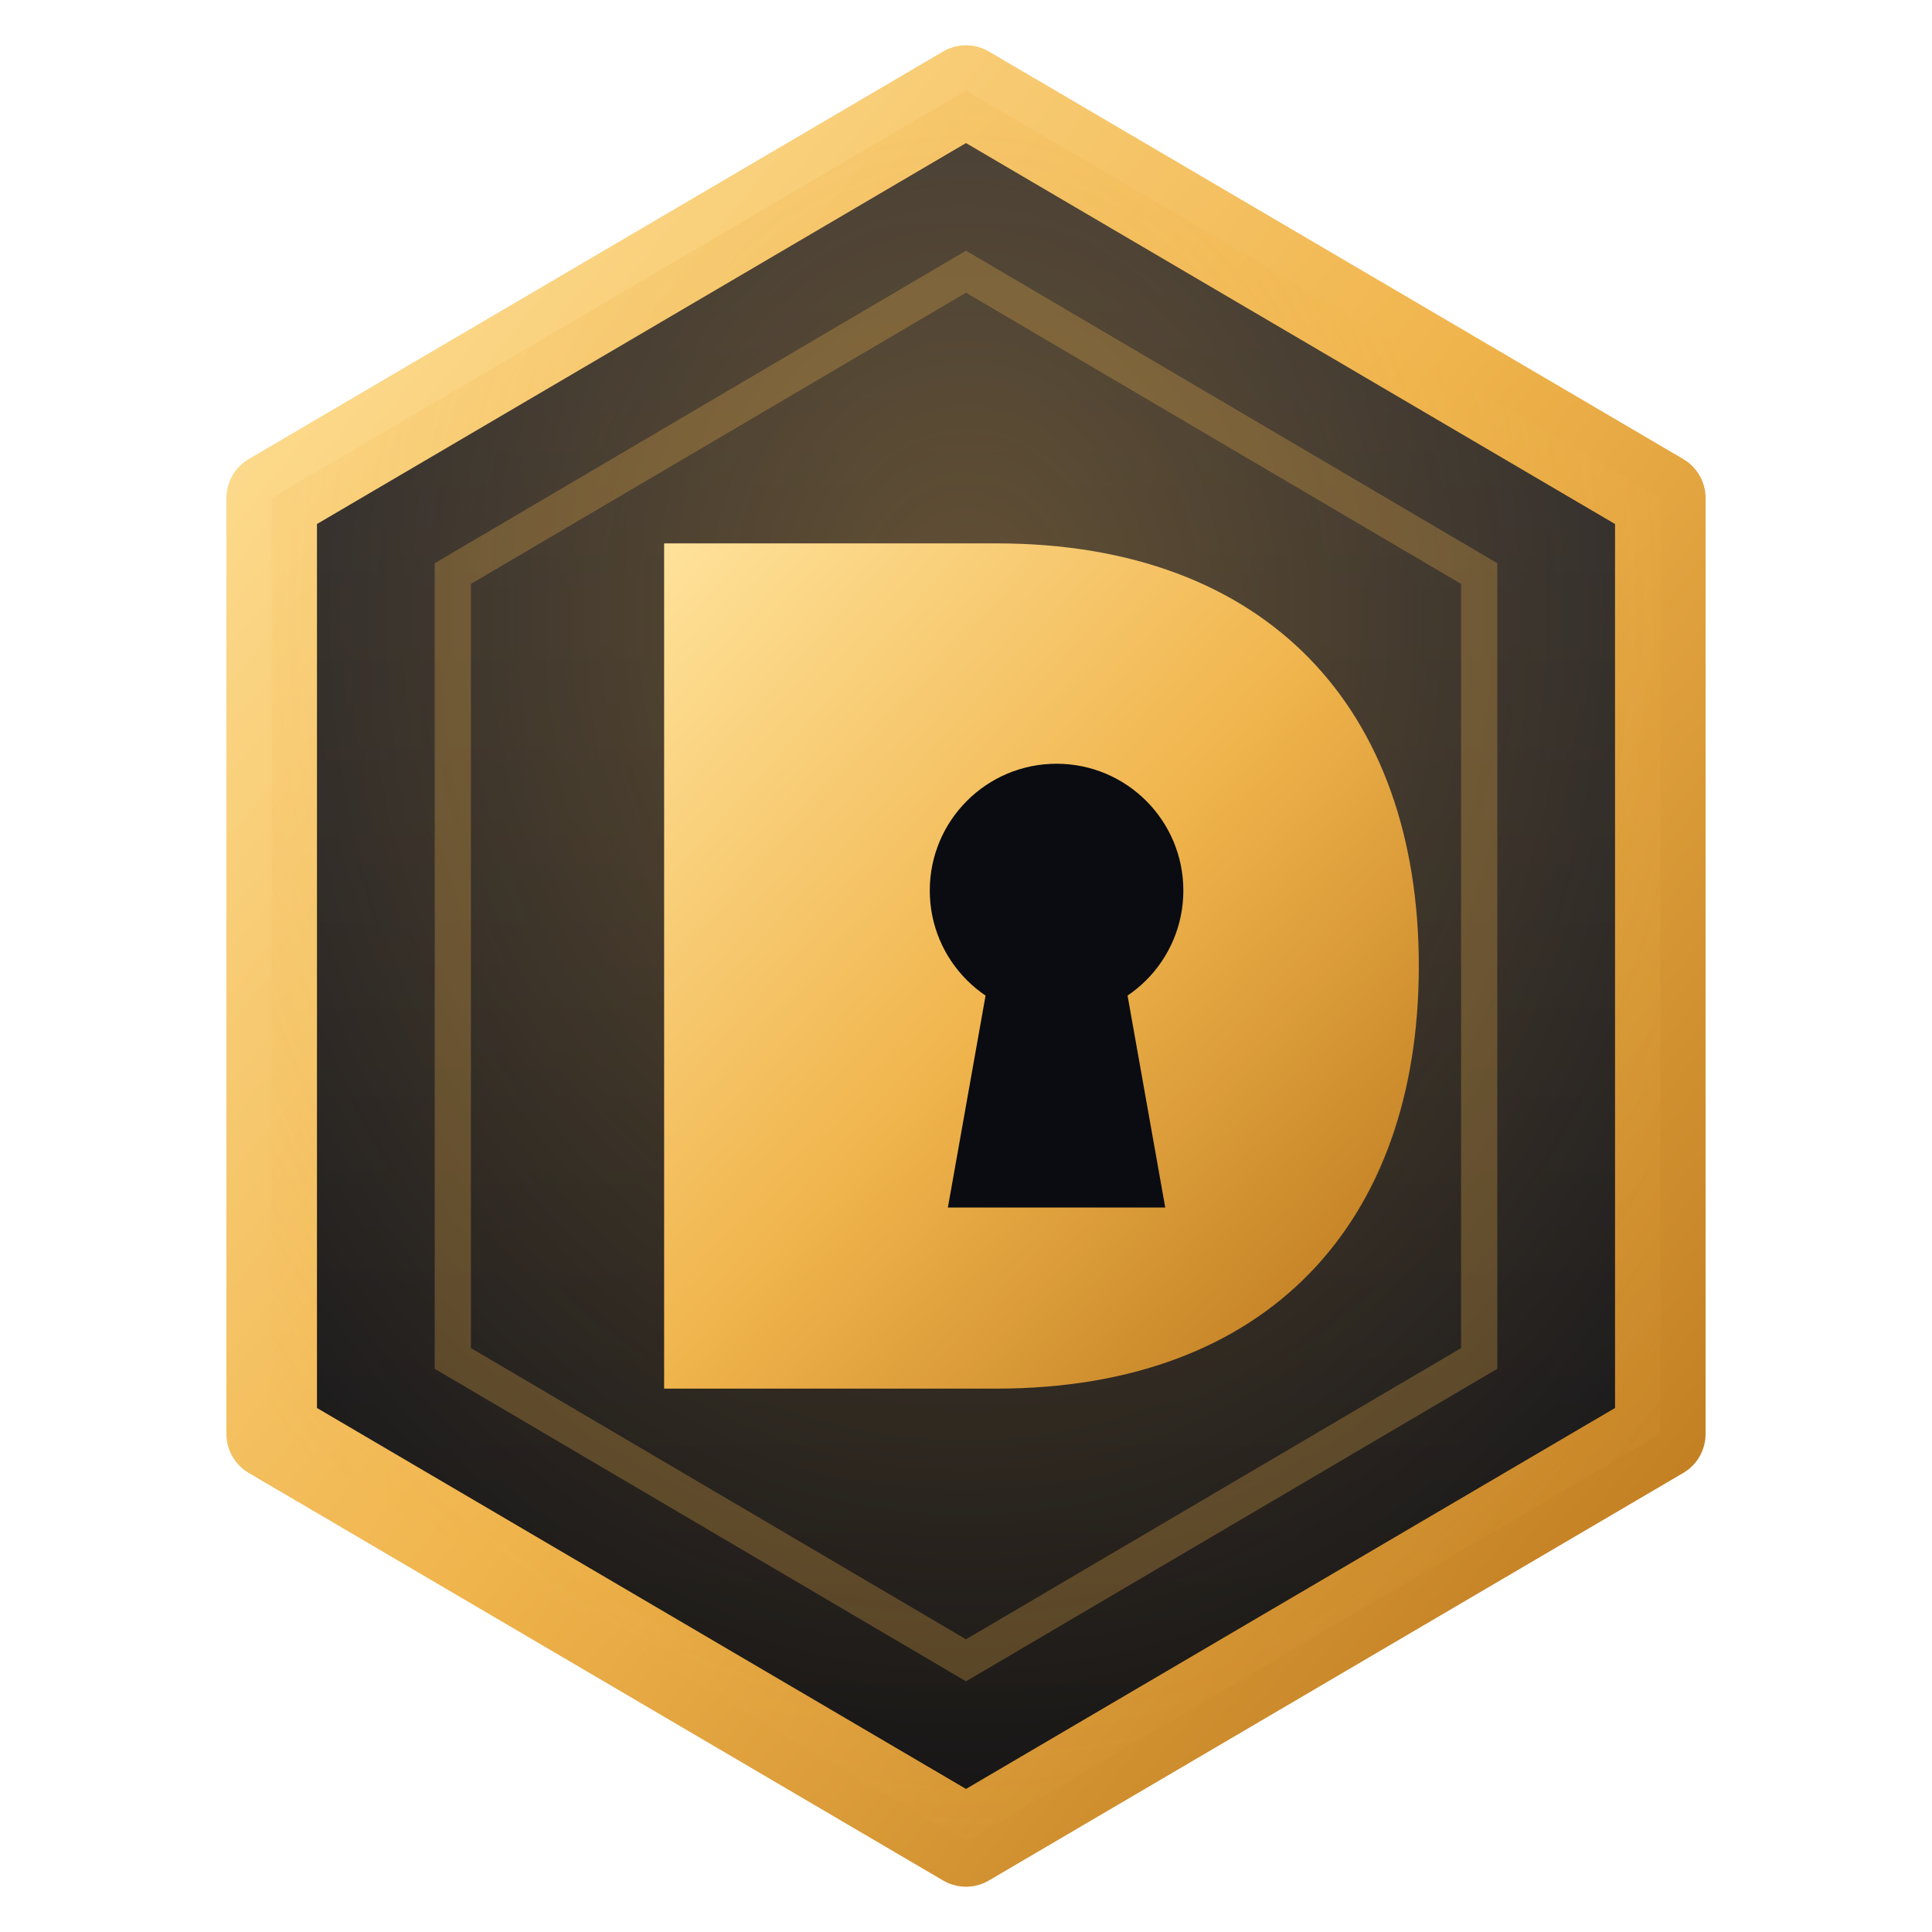
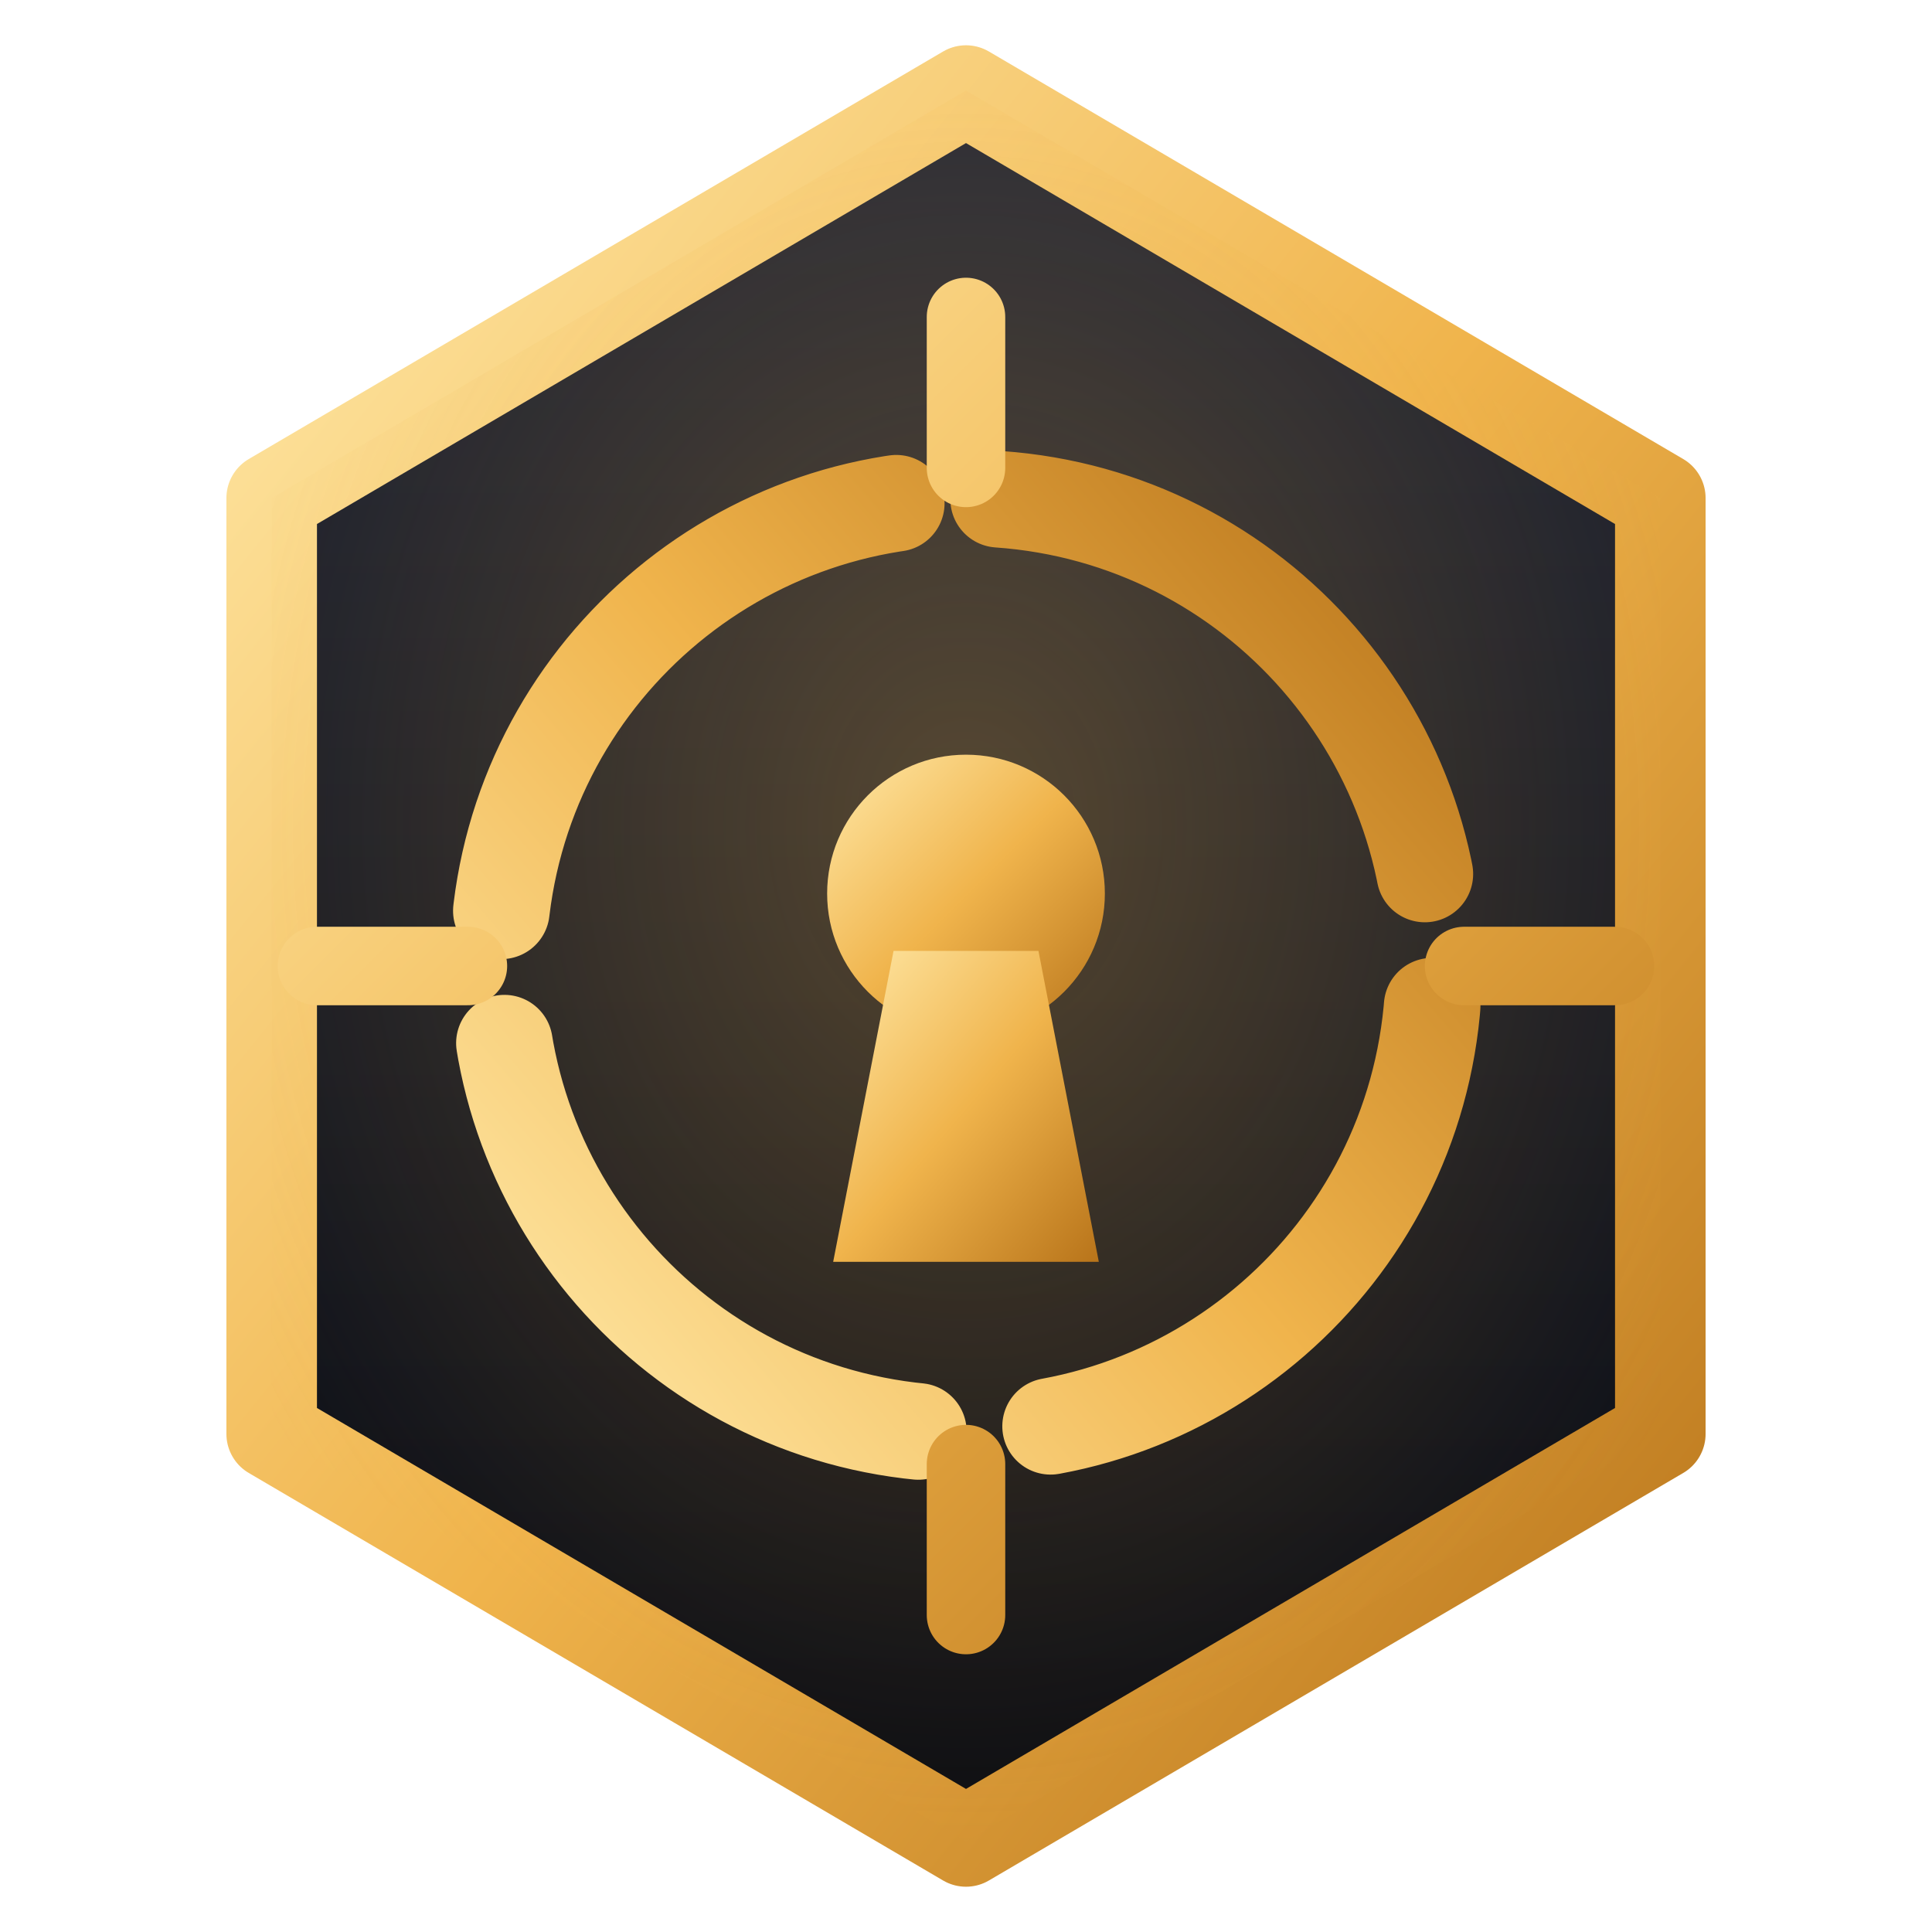
- <svg xmlns="http://www.w3.org/2000/svg" viewBox="0 0 64 64">
+ <svg xmlns="http://www.w3.org/2000/svg" viewBox="0 0 64 64" width="512" height="512">
  <defs>
    <linearGradient id="g" x1="0" y1="0" x2="1" y2="1">
-       <stop offset="0" stop-color="#ffe29a" />
+       <stop offset="0" stop-color="#ffe9a8" />
      <stop offset=".5" stop-color="#f0b44c" />
      <stop offset="1" stop-color="#b8741a" />
    </linearGradient>
    <linearGradient id="b" x1="0" y1="0" x2="0" y2="1">
-       <stop offset="0" stop-color="#1b2030" />
-       <stop offset="1" stop-color="#0a0c12" />
+       <stop offset="0" stop-color="#1d2335" />
+       <stop offset="1" stop-color="#090b11" />
    </linearGradient>
-     <radialGradient id="s" cx=".5" cy=".3" r=".8">
-       <stop offset="0" stop-color="#f0b44c" stop-opacity=".35" />
+     <radialGradient id="glow" cx=".5" cy=".42" r=".6">
+       <stop offset="0" stop-color="#f0b44c" stop-opacity=".30" />
      <stop offset="1" stop-color="#f0b44c" stop-opacity="0" />
    </radialGradient>
  </defs>
  <path d="M32 3 55 16.5v31L32 61 9 47.5v-31Z" fill="url(#b)" stroke="url(#g)" stroke-width="3" stroke-linejoin="round" />
-   <path d="M32 3 55 16.5v31L32 61 9 47.5v-31Z" fill="url(#s)" />
-   <path d="M32 9 49 19v26L32 55 15 45V19Z" fill="none" stroke="#f0b44c" stroke-opacity=".28" stroke-width="1.2" />
-   <path d="M22 18h11c9 0 14 5.5 14 14s-5 14-14 14H22Z" fill="url(#g)" />
-   <circle cx="35" cy="29.5" r="4.2" fill="#0a0c12" />
-   <path d="M33 31h4l1.6 9h-7.2Z" fill="#0a0c12" />
+   <path d="M32 3 55 16.5v31L32 61 9 47.5v-31Z" fill="url(#glow)" />
+   <circle cx="32" cy="32" r="15.5" fill="none" stroke="url(#g)" stroke-width="3.2" stroke-linecap="round" stroke-dasharray="20.2 4.4" transform="rotate(-86 32 32)" />
+   <g stroke="url(#g)" stroke-width="2.6" stroke-linecap="round">
+     <path d="M32 10.5v5M32 53.5v-5M10.5 32h5M53.5 32h-5" />
+   </g>
+   <circle cx="32" cy="29.6" r="4.6" fill="url(#g)" />
+   <path d="M29.6 31.5h4.8l2 10.3H27.6Z" fill="url(#g)" />
</svg>
